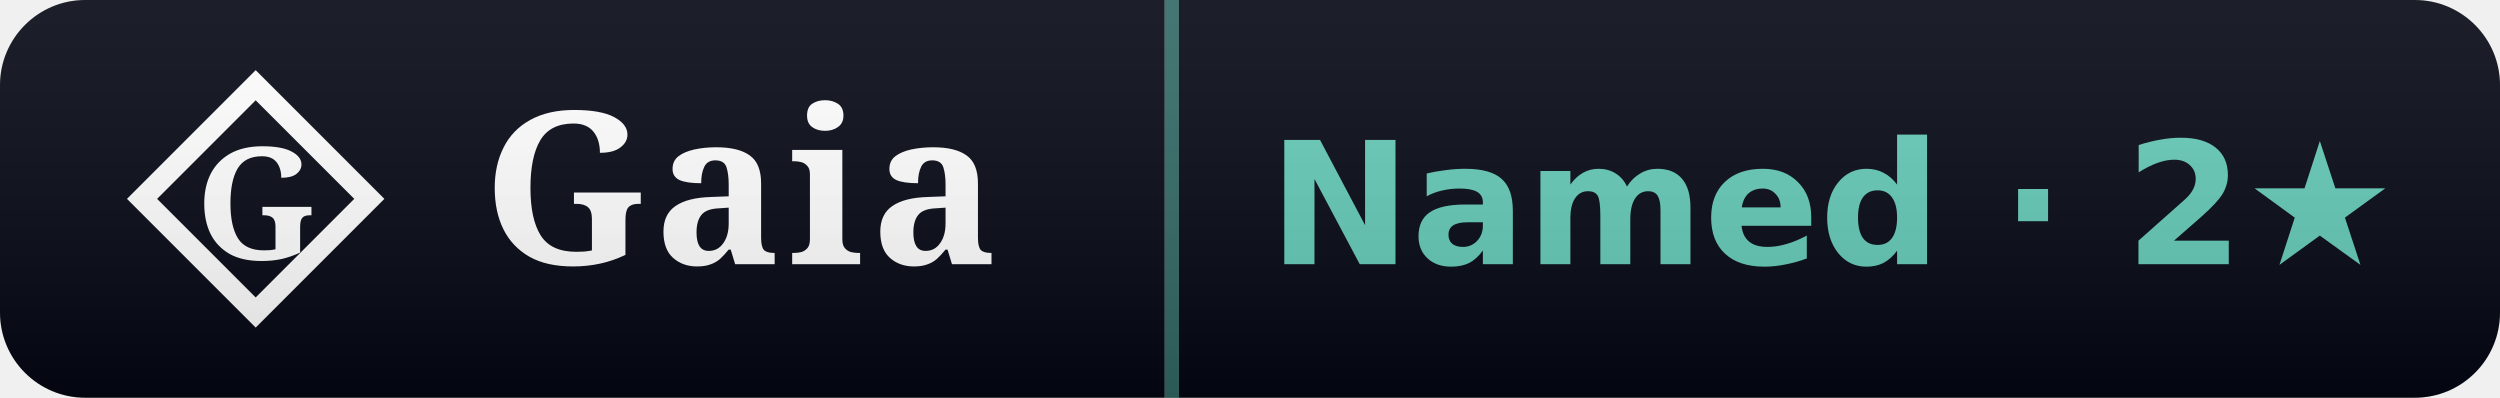
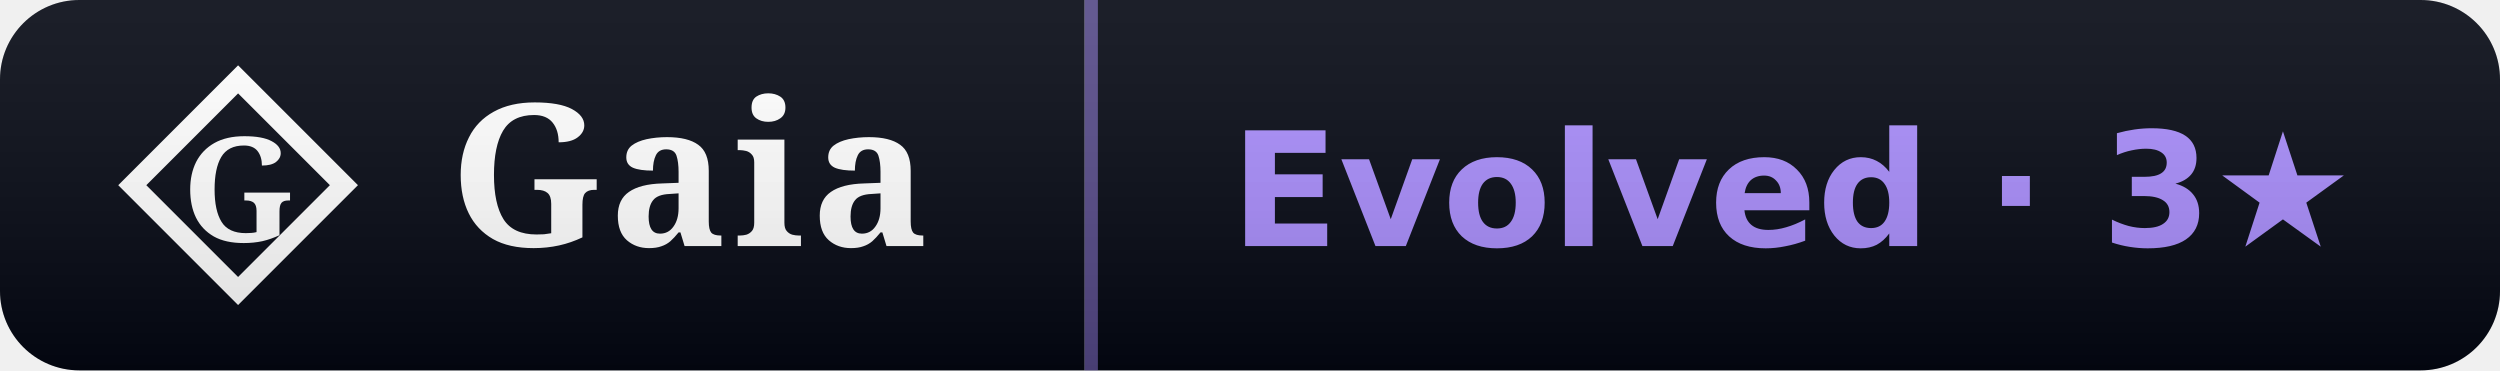
- <svg xmlns="http://www.w3.org/2000/svg" width="176" height="28" viewBox="0 0 176 28" role="img" aria-label="Gaia rank: Named (2 stars)">
+ <svg xmlns="http://www.w3.org/2000/svg" width="189" height="28" viewBox="0 0 189 28" role="img" aria-label="Gaia rank: Evolved (3 stars)">
  <linearGradient id="sh" x2="0" y2="100%">
    <stop offset="0" stop-color="#fff" stop-opacity=".10" />
    <stop offset="1" stop-opacity=".14" />
  </linearGradient>
  <clipPath id="rc">
-     <rect width="176" height="28" rx="6" fill="#fff" />
+     <rect width="189" height="28" rx="6" fill="#fff" />
  </clipPath>
  <g clip-path="url(#rc)">
    <rect width="82" height="28" fill="#030712" />
-     <rect x="82.0" width="94.0" height="28" fill="#030712" />
-     <rect x="82.0" width="1" height="28" fill="rgba(99,202,183,0.5)" />
+     <rect x="82.0" width="107.0" height="28" fill="#030712" />
+     <rect x="82.0" width="1" height="28" fill="rgba(167,139,250,0.5)" />
    <path d="M 18 6 L 26 14 L 18 22 L 10 14 Z" fill="none" stroke="#ffffff" stroke-width="1.5" stroke-linejoin="miter" />
    <text x="18" y="14" font-family="EB Garamond, Georgia, serif" font-weight="600" font-size="11" fill="#ffffff" text-anchor="middle" dominant-baseline="central">G</text>
    <text x="34" y="18.6" font-family="EB Garamond, Georgia, serif" font-size="15" font-weight="600" fill="#fff" letter-spacing="0.5">Gaia</text>
-     <text x="129.0" y="18.6" font-family="Verdana,DejaVu Sans,sans-serif" font-size="12" font-weight="700" text-anchor="middle" fill="#63cab7">Named · 2★</text>
-     <rect width="176" height="28" fill="url(#sh)" />
+     <text x="135.5" y="18.6" font-family="Verdana,DejaVu Sans,sans-serif" font-size="12" font-weight="700" text-anchor="middle" fill="#a78bfa">Evolved · 3★</text>
+     <rect width="189" height="28" fill="url(#sh)" />
  </g>
</svg>
